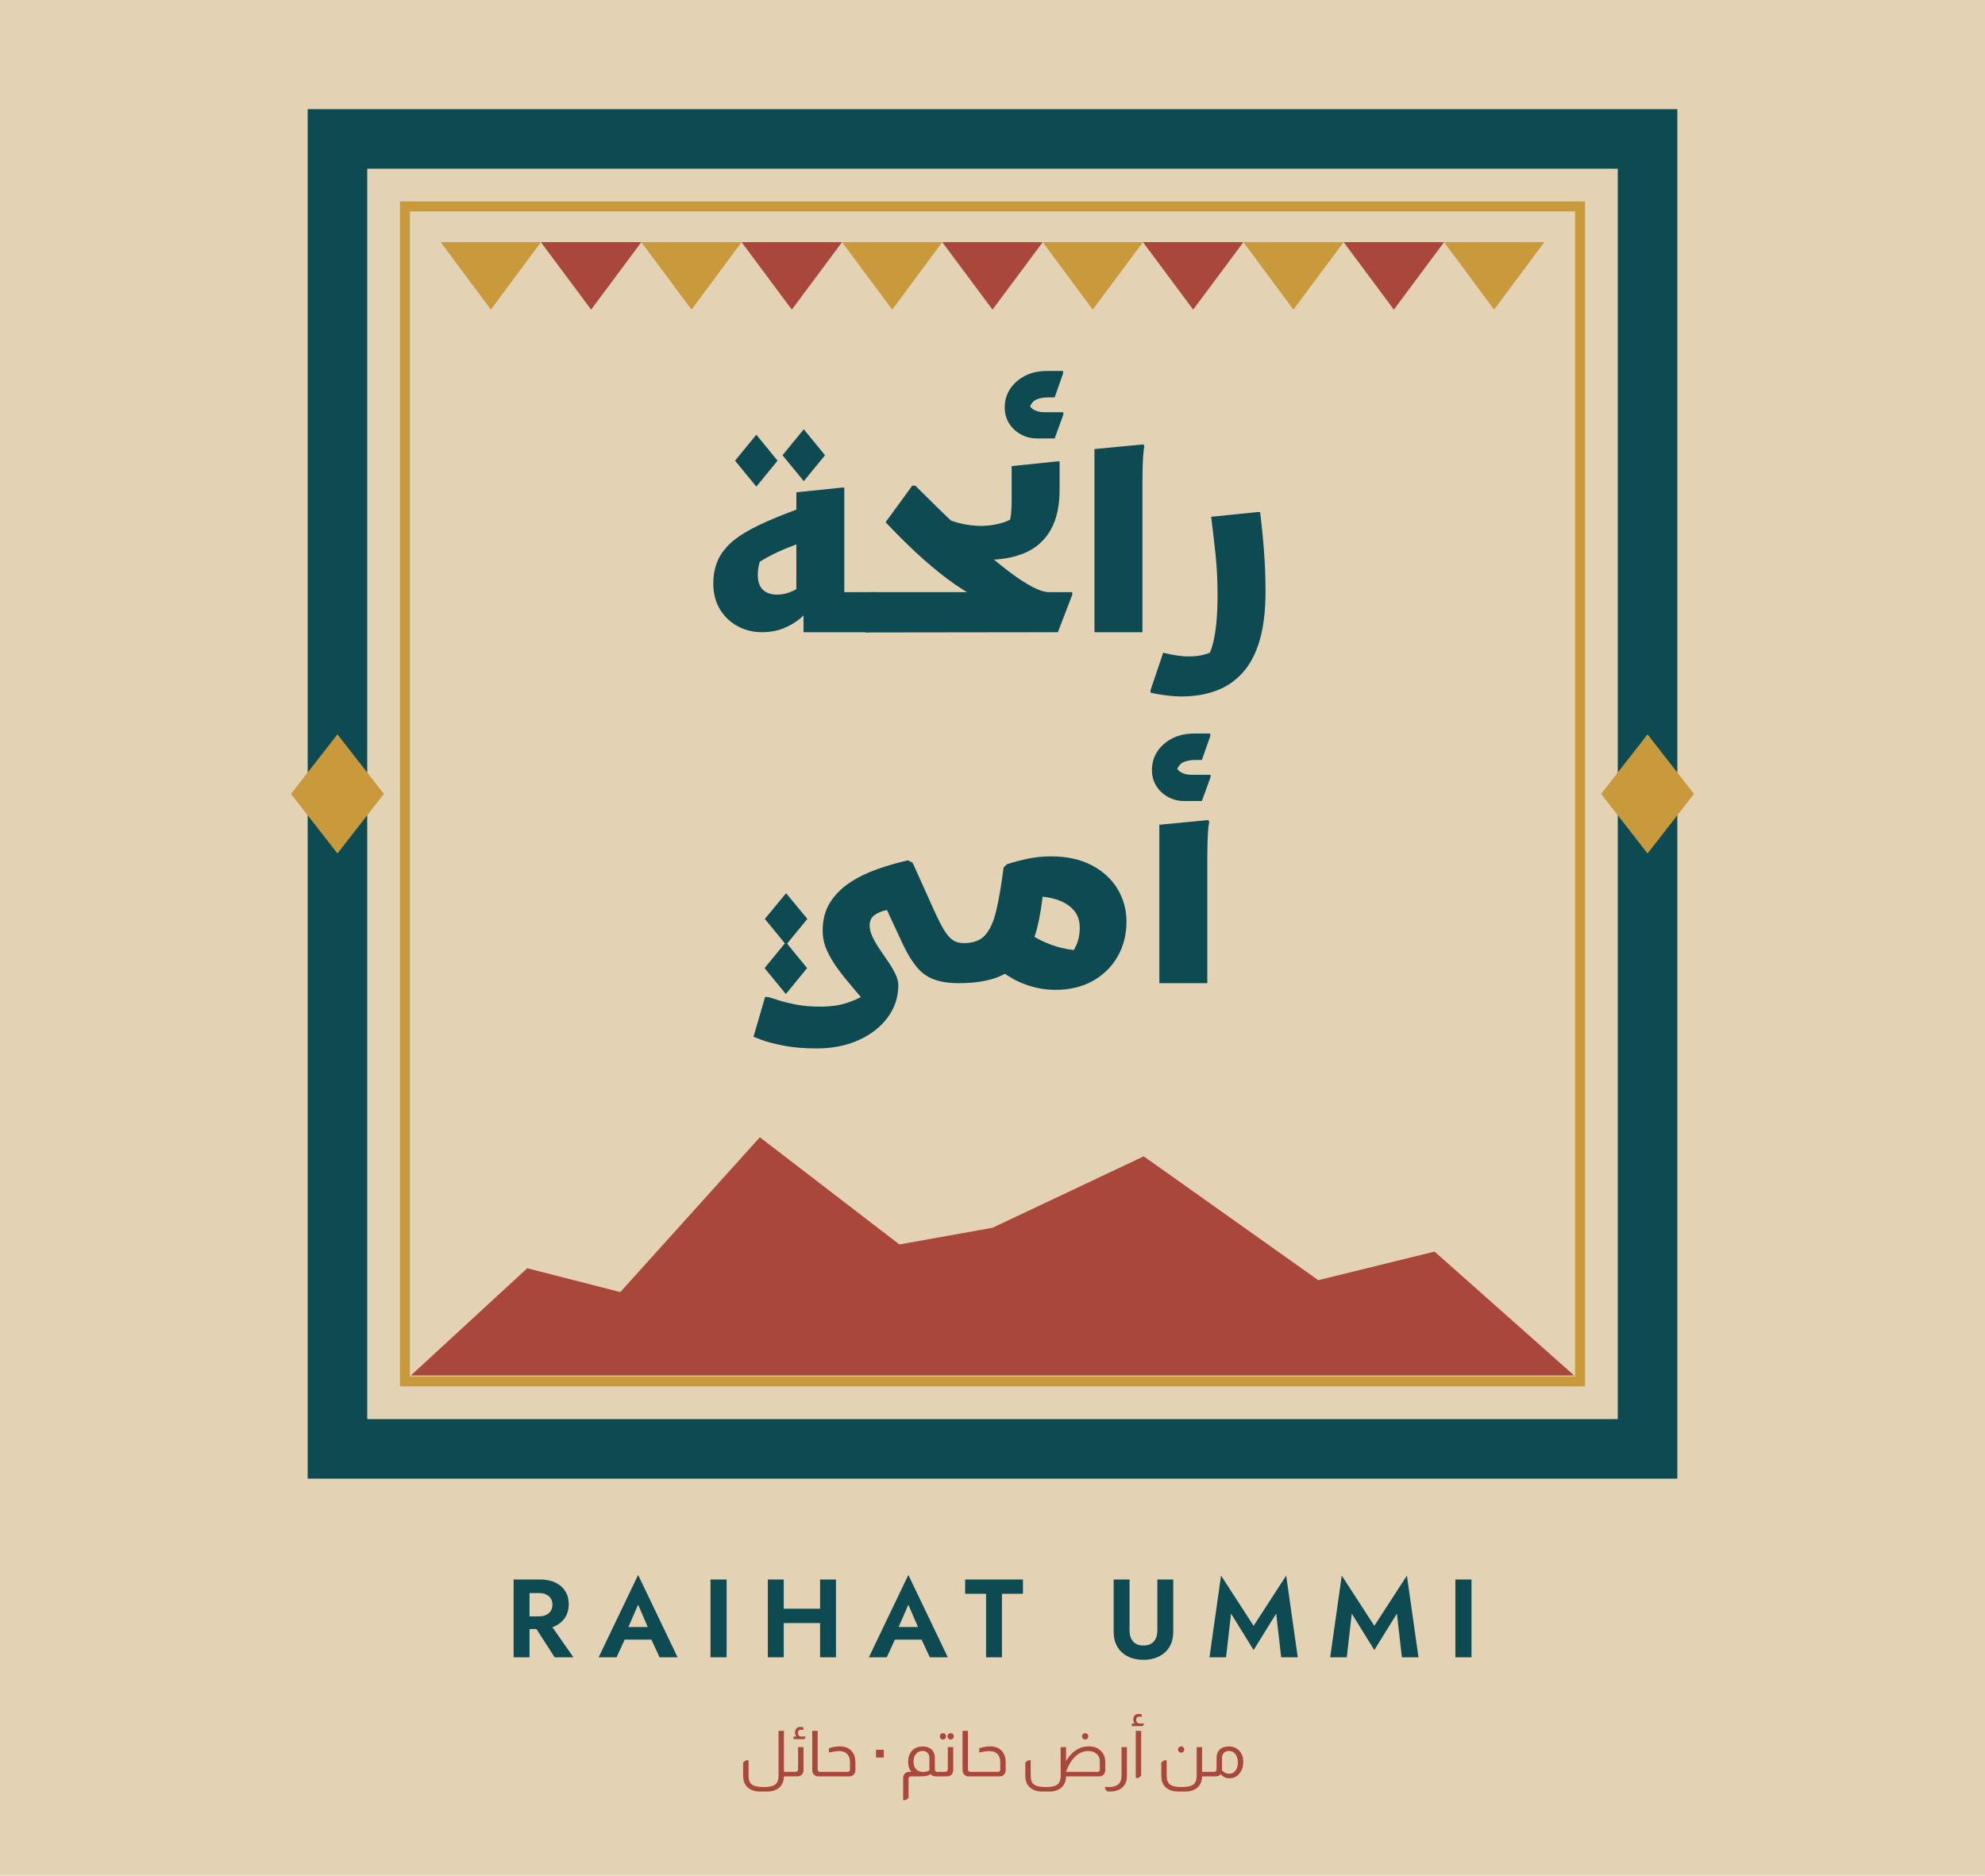
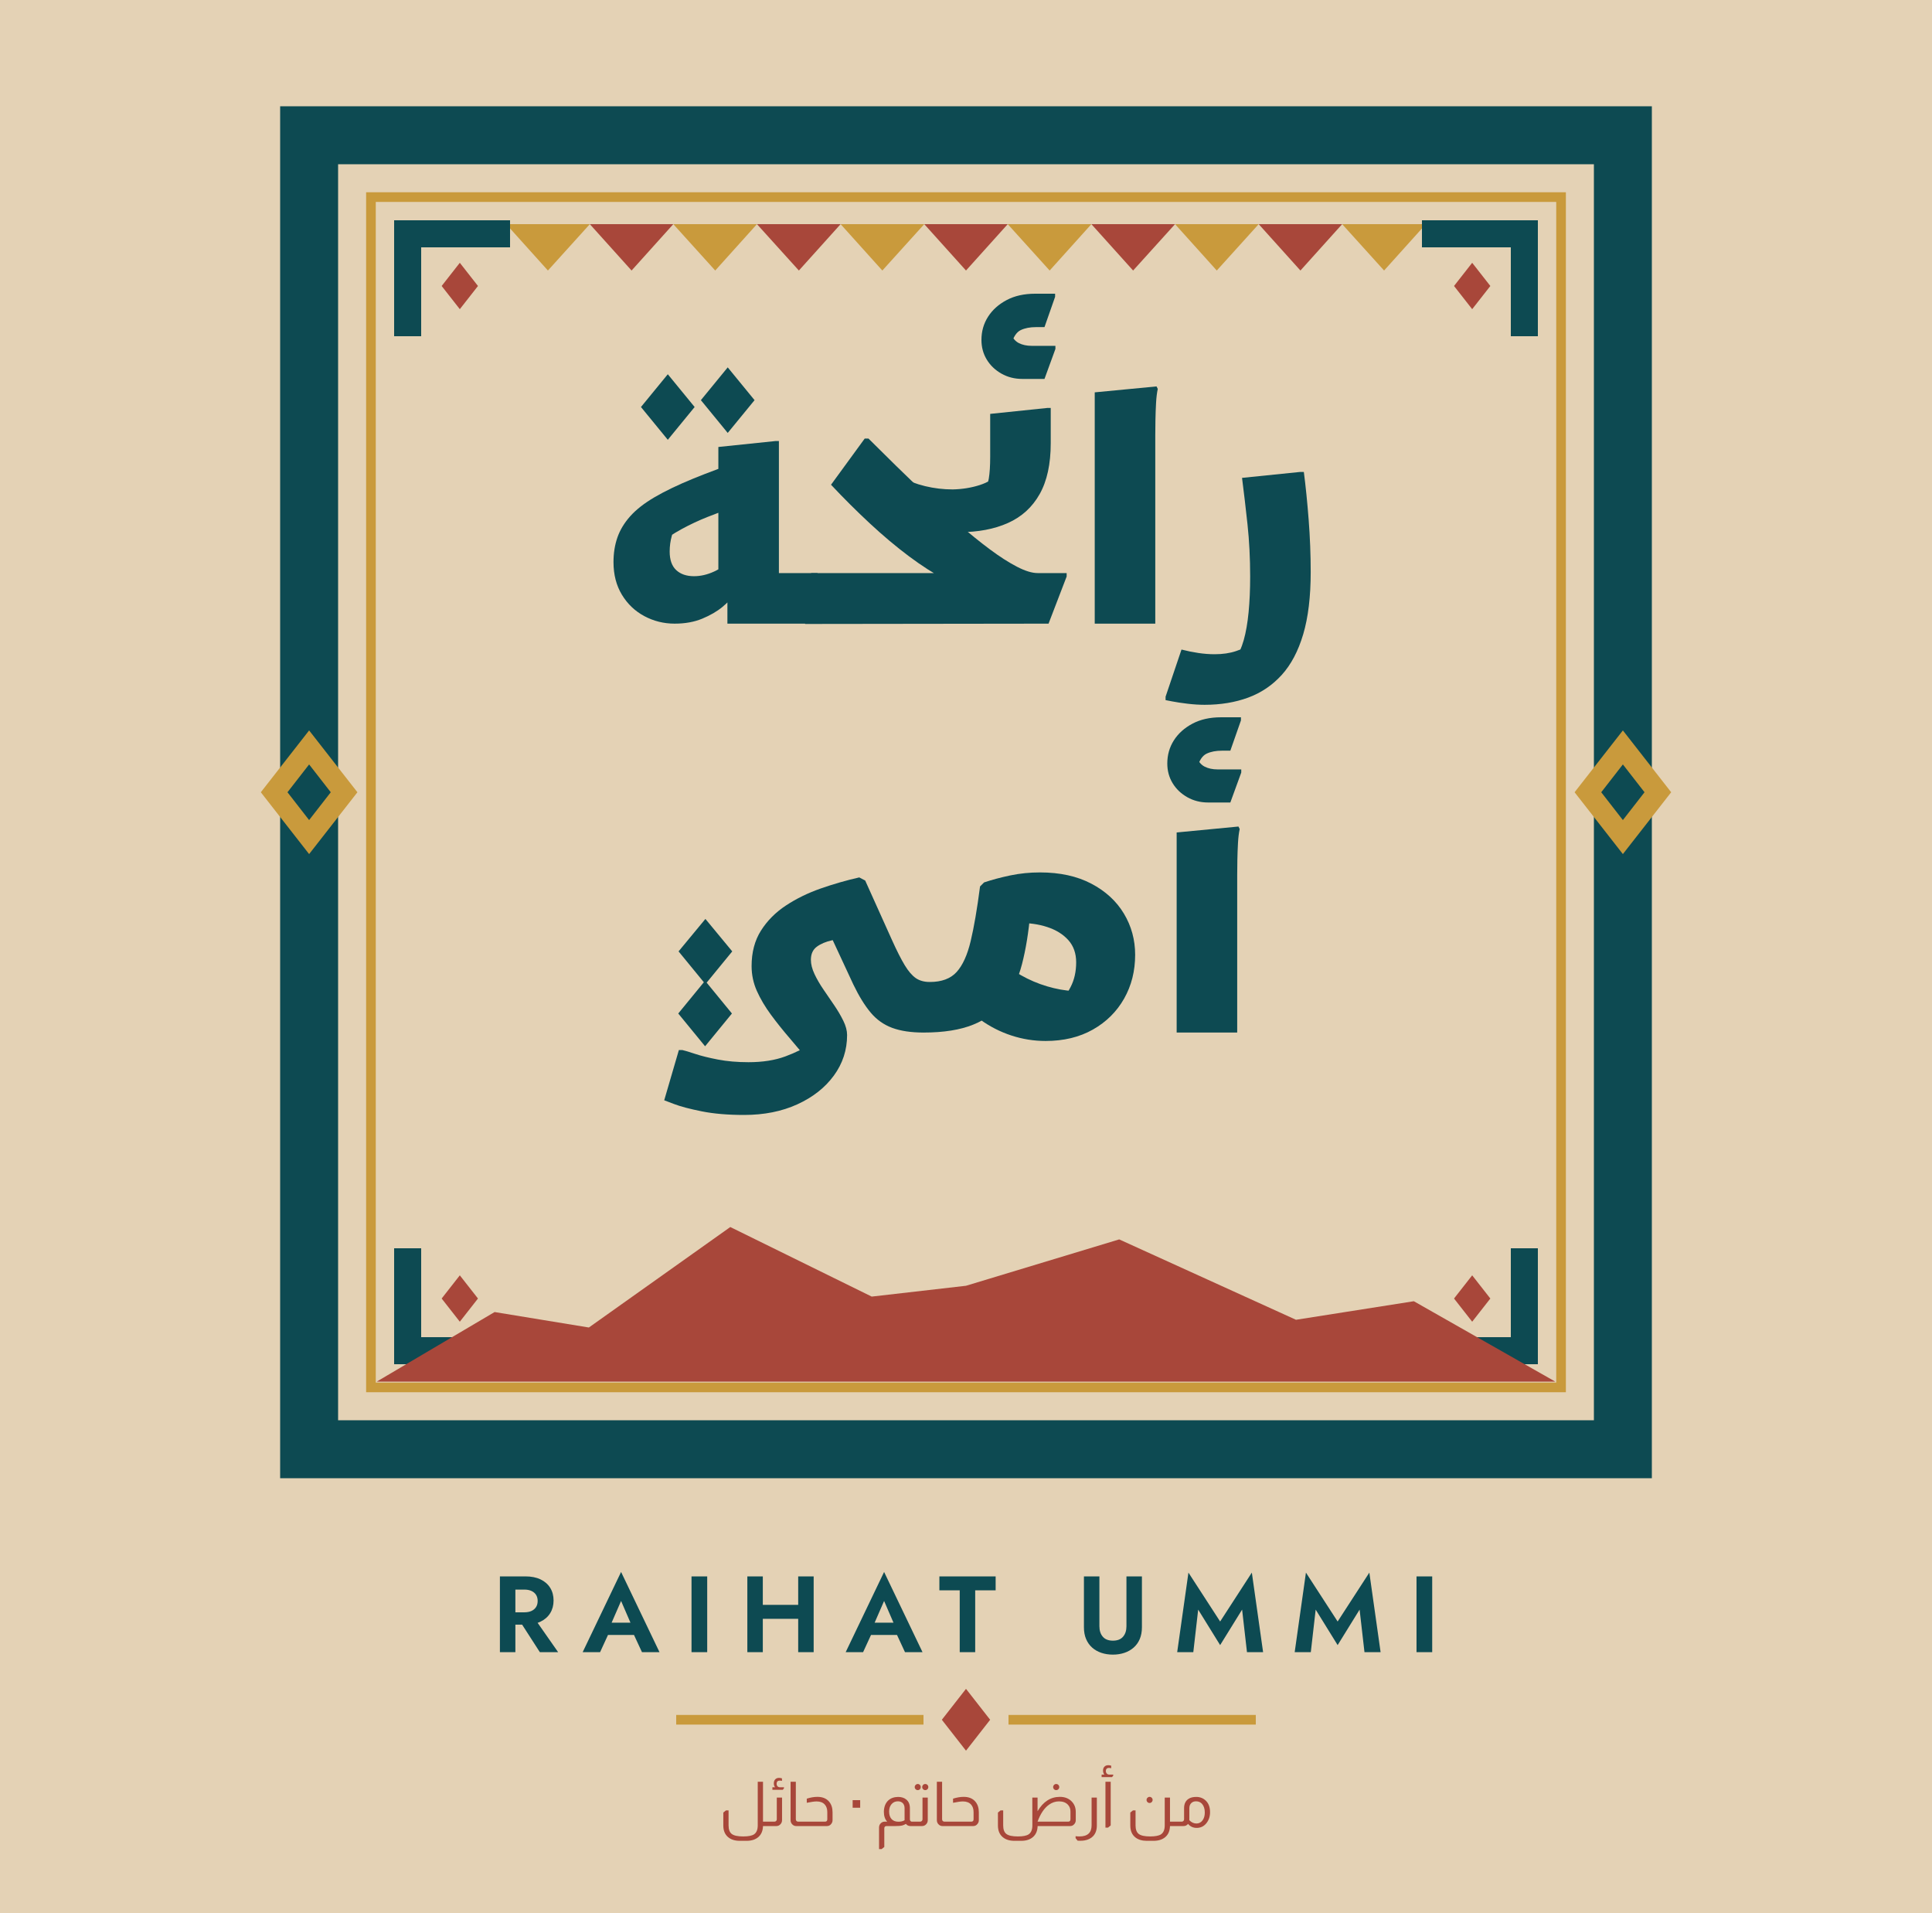
- <svg xmlns="http://www.w3.org/2000/svg" viewBox="0 0 1000 945" width="1000" height="945">
-   <rect width="1000" height="945" fill="#E4D2B5" />
-   <rect x="170" y="70" width="660" height="660" fill="none" stroke="#0D4A52" stroke-width="30" />
-   <rect x="204" y="104" width="592" height="592" fill="none" stroke="#C99A3C" stroke-width="5" />
-   <polygon points="222.0,122.0 272.5,122.0 247.3,156.0" fill="#C99A3C" />
-   <polygon points="272.5,122.0 323.1,122.0 297.8,156.0" fill="#A8473A" />
-   <polygon points="323.1,122.0 373.6,122.0 348.4,156.0" fill="#C99A3C" />
-   <polygon points="373.6,122.0 424.2,122.0 398.9,156.0" fill="#A8473A" />
-   <polygon points="424.2,122.0 474.7,122.0 449.5,156.0" fill="#C99A3C" />
-   <polygon points="474.7,122.0 525.3,122.0 500.0,156.0" fill="#A8473A" />
-   <polygon points="525.3,122.0 575.8,122.0 550.5,156.0" fill="#C99A3C" />
-   <polygon points="575.8,122.0 626.4,122.0 601.1,156.0" fill="#A8473A" />
-   <polygon points="626.4,122.0 676.9,122.0 651.6,156.0" fill="#C99A3C" />
-   <polygon points="676.9,122.0 727.5,122.0 702.2,156.0" fill="#A8473A" />
-   <polygon points="727.5,122.0 778.0,122.0 752.7,156.0" fill="#C99A3C" />
-   <polygon points="207.0,693.0 265.6,639.0 312.5,651.0 382.8,573.0 453.1,627.0 500.0,618.6 576.2,582.6 664.1,645.0 722.7,630.6 793.0,693.0" fill="#A8473A" />
-   <path d="M408.285 291.63Q403.553 295.864 399.506 297.732Q395.458 299.6 391.474 299.6Q386.991 299.6 384.375 297.172Q381.76 294.743 381.76 289.762Q381.76 286.525 382.632 283.411Q383.504 280.298 385.247 277.808L376.779 287.272Q381.511 283.536 386.555 280.796Q391.598 278.057 396.766 276.002Q401.934 273.947 407.04 272.204L412.519 252.777Q400.066 257.011 390.975 260.747Q381.885 264.483 375.721 268.094Q369.557 271.706 366.008 275.691Q362.458 279.675 360.902 284.158Q359.345 288.642 359.345 293.996Q359.345 301.468 362.708 307.009Q366.07 312.551 371.674 315.54Q377.277 318.528 383.753 318.528Q389.979 318.528 394.774 316.536Q399.568 314.543 402.806 311.866Q406.043 309.189 407.413 306.823ZM438.296 318.528 440.787 316.038V298.355H415.508L425.345 308.068V245.679H423.975L401.187 248.045V306.574L404.798 300.721V318.528ZM404.923 242.442 394.213 229.366 404.923 216.291 415.632 229.366ZM381.013 245.181 370.304 232.106 381.013 219.03 391.723 232.106Z" fill="#0D4A52" />
-   <path d="M528.579 298.355H540.16V299.725L532.938 318.528L435.806 318.653V300.845L438.296 298.355H496.949L491.968 301.094Q484.87 297.358 477.211 291.63Q469.553 285.902 461.645 278.555Q453.738 271.208 446.142 263.113L459.591 244.683H461.085Q465.942 249.54 471.919 255.392Q477.896 261.245 484.309 267.285Q490.723 273.325 497.198 278.928Q503.674 284.532 509.526 288.891Q515.379 293.249 520.298 295.802Q525.217 298.355 528.579 298.355Z" fill="#0D4A52" />
-   <path d="M483.625 279.8 474.16 260.0Q478.27 262.366 483.687 263.674Q489.104 264.981 494.708 264.981Q500.436 264.857 505.479 263.238Q510.523 261.619 513.387 258.257L513.511 266.475L506.04 265.977Q508.53 263.985 509.091 260.685Q509.651 257.385 509.651 251.906V234.845L532.44 232.479H533.809V246.551Q533.809 259.004 529.389 266.849Q524.968 274.694 516.749 278.368Q508.53 282.042 497.323 282.042Q493.96 282.042 490.598 281.419Q487.236 280.796 483.625 279.8ZM506.164 205.332Q506.164 200.226 508.779 196.117Q511.394 192.008 516.189 189.455Q520.983 186.902 527.583 186.902H535.553V188.147L531.319 200.226H527.957Q524.345 200.226 521.855 201.409Q519.364 202.592 518.119 206.951L517.745 202.468Q518.866 205.457 521.045 206.577Q523.225 207.698 526.213 207.698H535.677V208.943L531.319 220.898H522.477Q517.87 220.898 514.134 218.781Q510.398 216.664 508.281 213.177Q506.164 209.691 506.164 205.332Z" fill="#0D4A52" />
-   <path d="M551.368 226.253 576.025 223.887 576.523 224.883Q576.025 227.125 575.838 230.487Q575.651 233.849 575.589 237.336Q575.526 240.823 575.526 243.313V318.528H551.368Z" fill="#0D4A52" />
-   <path d="M585.987 328.864Q589.349 329.736 592.711 330.234Q596.074 330.732 599.187 330.732Q604.043 330.732 607.717 329.487Q611.391 328.242 612.76 327.121L607.281 332.6Q609.523 329.736 610.83 325.066Q612.138 320.396 612.76 313.983Q613.383 307.57 613.383 299.725Q613.383 288.766 612.325 278.928Q611.266 269.091 610.145 260.374L633.308 258.008H634.802Q635.923 266.6 636.732 277.123Q637.542 287.645 637.542 297.981Q637.542 312.675 634.553 322.762Q631.564 332.849 625.96 339.013Q620.357 345.177 612.574 348.042Q604.791 350.906 595.202 350.906Q591.964 350.906 588.353 350.47Q584.742 350.034 582.189 349.536Q579.636 349.038 579.636 349.038V347.668Z" fill="#0D4A52" />
-   <path d="M483.064 495.358Q475.592 495.358 470.549 493.491Q465.506 491.623 461.957 487.389Q458.408 483.155 455.045 476.181L441.721 447.54L454.174 457.253Q450.189 457.751 446.515 458.56Q442.842 459.37 440.475 461.113Q438.109 462.857 438.109 466.343Q438.109 468.958 439.542 472.009Q440.974 475.06 443.153 478.236Q445.332 481.411 447.449 484.525Q449.566 487.638 451.06 490.689Q452.555 493.74 452.555 496.355Q452.555 505.321 447.262 512.543Q441.97 519.766 432.692 524.0Q423.415 528.234 411.46 528.234Q401.747 528.234 394.587 526.802Q387.426 525.37 383.504 523.875Q379.581 522.381 379.581 522.381L385.434 502.332H386.804Q388.423 502.706 391.972 503.889Q395.521 505.072 401.0 506.13Q406.479 507.189 413.204 507.189Q421.672 507.189 427.898 504.885Q434.125 502.581 437.985 499.842L438.608 508.434Q434.249 502.955 429.953 497.974Q425.657 492.992 422.17 488.26Q418.683 483.528 416.566 478.796Q414.449 474.064 414.449 468.834Q414.449 460.615 418.185 454.7Q421.921 448.785 428.147 444.675Q434.374 440.566 442.032 437.889Q449.691 435.211 457.411 433.468L459.777 434.713L470.487 458.498Q473.351 464.849 475.53 468.46Q477.709 472.072 479.951 473.628Q482.192 475.185 485.555 475.185V492.868ZM396.019 476.057 385.309 462.981 396.019 450.03 406.728 462.981ZM395.894 500.838 385.185 487.762 395.894 474.687 406.604 487.762Z" fill="#0D4A52" />
-   <path d="M529.513 431.475Q541.468 431.475 549.998 435.958Q558.528 440.442 563.011 447.913Q567.494 455.385 567.494 464.351Q567.494 474.064 563.074 481.847Q558.653 489.63 550.621 494.175Q542.589 498.721 531.755 498.721Q524.781 498.721 518.119 496.542Q511.457 494.362 505.666 490.191Q499.875 486.019 495.392 479.668L513.325 465.97Q516.811 469.581 521.855 472.445Q526.898 475.309 532.377 476.928Q537.857 478.547 542.838 478.796Q545.079 478.921 546.138 478.921Q547.196 478.921 547.943 478.796L536.611 485.396Q539.475 481.536 541.717 477.24Q543.958 472.943 543.958 467.34Q543.958 461.985 540.845 458.498Q537.732 455.011 532.44 453.268Q527.147 451.525 520.672 451.649L525.653 447.664Q524.657 459.121 522.353 468.025Q520.049 476.928 515.379 482.968Q510.709 489.008 502.926 492.183Q495.143 495.358 483.064 495.358V477.675L485.555 475.185Q492.653 475.185 496.264 471.2Q499.875 467.215 501.868 458.872Q503.86 450.528 505.604 437.079L507.223 435.46Q512.079 433.842 517.745 432.658Q523.411 431.475 529.513 431.475Z" fill="#0D4A52" />
-   <path d="M584.057 415.536 608.713 413.17 609.211 414.166Q608.713 416.408 608.526 419.77Q608.34 423.132 608.277 426.619Q608.215 430.106 608.215 432.596V495.358H584.057ZM580.321 388.015Q580.321 382.909 582.936 378.8Q585.551 374.691 590.345 372.138Q595.14 369.585 601.74 369.585H609.709V370.83L605.475 382.909H602.113Q598.502 382.909 596.011 384.092Q593.521 385.275 592.275 389.634L591.902 385.151Q593.023 388.14 595.202 389.26Q597.381 390.381 600.37 390.381H609.834V391.626L605.475 403.581H596.634Q592.026 403.581 588.291 401.464Q584.555 399.347 582.438 395.86Q580.321 392.374 580.321 388.015Z" fill="#0D4A52" />
-   <polygon points="170.0,370.0 193.4,400.0 170.0,430.0 146.6,400.0" fill="#C99A3C" />
-   <polygon points="830.0,370.0 853.4,400.0 830.0,430.0 806.6,400.0" fill="#C99A3C" />
-   <path d="M267.656 816.744 279.416 835.0H288.88L276.112 816.744ZM258.752 795.8V835.0H266.76V795.8ZM263.624 802.632H271.408Q273.536 802.632 275.076 803.332Q276.616 804.032 277.456 805.348Q278.296 806.664 278.296 808.512Q278.296 810.36 277.456 811.676Q276.616 812.992 275.076 813.692Q273.536 814.392 271.408 814.392H263.624V820.776H271.912Q276.56 820.776 279.808 819.208Q283.056 817.64 284.792 814.812Q286.528 811.984 286.528 808.288Q286.528 804.536 284.792 801.736Q283.056 798.936 279.808 797.368Q276.56 795.8 271.912 795.8H263.624ZM311.224 826.096H331.944L330.992 819.768H312.176ZM321.472 808.512 327.352 822.12 327.24 824.136 332.28 835.0H341.352L321.472 793.504L301.592 835.0H310.608L315.76 823.8L315.592 822.008ZM357.928 795.8V835.0H366.048V795.8ZM389.456 817.752H418.24V810.528H389.456ZM413.144 795.8V835.0H421.152V795.8ZM386.824 795.8V835.0H394.832V795.8ZM447.36 826.096H468.08L467.128 819.768H448.312ZM457.608 808.512 463.488 822.12 463.376 824.136 468.416 835.0H477.488L457.608 793.504L437.728 835.0H446.744L451.896 823.8L451.728 822.008ZM486.224 803.024H496.752V835.0H504.76V803.024H515.344V795.8H486.224ZM561.04 795.8V822.12Q561.04 825.592 562.16 828.224Q563.28 830.856 565.296 832.648Q567.312 834.44 570.056 835.364Q572.8 836.288 576.048 836.288Q579.24 836.288 581.984 835.364Q584.728 834.44 586.772 832.648Q588.816 830.856 589.936 828.224Q591.056 825.592 591.056 822.12V795.8H583.048V821.616Q583.048 824.976 581.284 827.02Q579.52 829.064 576.048 829.064Q572.576 829.064 570.812 827.02Q569.048 824.976 569.048 821.616V795.8ZM620.176 812.992 631.544 831.36 642.912 812.992 645.432 835.0H653.776L647.952 793.84L631.544 819.152L615.136 793.84L609.312 835.0H617.656ZM680.992 812.992 692.36 831.36 703.728 812.992 706.248 835.0H714.592L708.768 793.84L692.36 819.152L675.952 793.84L670.128 835.0H678.472ZM733.184 795.8V835.0H741.304V795.8Z" fill="#0D4A52" />
-   <path d="M394.928 872.088V892.728H396.56V895.0H394.928Q394.832 898.616 392.592 900.632Q390.32 902.648 386.448 902.648H382.896Q379.088 902.648 376.816 900.696Q374.384 898.616 374.384 894.712V888.024L375.76 886.904H377.104V894.648Q377.104 897.848 378.784 899.112Q380.464 900.376 384.656 900.376Q388.656 900.376 390.288 899.288Q392.208 897.976 392.208 894.648V872.088ZM401.168 874.936Q400.528 874.104 400.528 872.92Q400.528 871.608 401.248 870.84Q401.968 870.072 403.216 870.072Q403.952 870.072 404.752 870.328V871.64Q404.144 871.48 403.6 871.48Q401.968 871.48 401.968 873.176Q401.968 873.816 402.352 874.328Q402.864 874.936 403.728 874.936H405.776V875.48L405.168 876.248H399.792V874.936ZM404.784 880.28V891.96Q404.784 893.144 404.016 894.008Q403.152 895.0 401.872 895.0H396.304V892.728H400.848Q401.392 892.728 401.744 892.344Q402.064 892.024 402.064 891.512V880.28ZM411.92 872.088V891.512Q411.92 892.024 412.24 892.376Q412.592 892.728 413.136 892.728H413.552V895.0H412.08Q411.056 895.0 410.288 894.328Q409.2 893.4 409.2 891.96V872.088ZM417.584 880.824Q420.528 879.896 423.088 879.896Q427.056 879.896 429.136 882.36Q430.928 884.472 430.928 887.896V891.96Q430.928 893.048 430.256 893.88Q429.424 895.0 428.048 895.0H413.328V892.728H426.992Q428.208 892.728 428.208 891.512V887.8Q428.208 885.304 426.896 883.864Q425.456 882.264 422.704 882.264Q421.04 882.264 417.584 882.968ZM445.232 881.592V885.528H441.328V881.592ZM459.216 892.728Q457.488 890.904 457.488 887.576Q457.584 883.8 459.76 881.752Q461.68 879.992 464.816 879.928Q467.44 879.928 469.04 881.24Q470.96 882.776 470.96 885.72V891.512Q470.96 892.088 471.28 892.408Q471.536 892.696 471.888 892.728H471.984V895.0H471.184Q470.64 895.0 470.16 894.808Q469.456 894.584 468.88 893.88Q468.016 894.456 466.864 894.744Q465.776 895.0 463.6 895.0H458.928Q457.712 895.0 457.712 896.216V905.816L456.336 906.936H454.992V895.736Q454.992 894.424 455.92 893.528Q456.784 892.728 457.904 892.728ZM468.208 885.72Q468.208 884.28 467.408 883.288Q466.448 882.2 464.752 882.2Q462.736 882.2 461.472 883.656Q460.208 885.112 460.208 887.448Q460.208 889.976 461.456 891.368Q462.704 892.76 465.008 892.76Q466.96 892.76 468.208 891.992ZM475.024 873.24Q475.696 873.24 476.144 873.704Q476.592 874.168 476.592 874.808Q476.592 875.48 476.144 875.944Q475.696 876.408 475.024 876.408Q474.384 876.408 473.92 875.944Q473.456 875.48 473.456 874.808Q473.456 874.168 473.92 873.704Q474.384 873.24 475.024 873.24ZM478.928 873.24Q479.568 873.24 480.032 873.704Q480.496 874.168 480.496 874.808Q480.496 875.48 480.032 875.944Q479.568 876.408 478.928 876.408Q478.256 876.408 477.792 875.944Q477.328 875.48 477.328 874.808Q477.328 874.168 477.792 873.704Q478.256 873.24 478.928 873.24ZM480.208 880.28V891.96Q480.208 893.144 479.44 894.008Q478.576 895.0 477.296 895.0H471.728V892.728H476.272Q476.816 892.728 477.168 892.344Q477.488 892.024 477.488 891.512V880.28ZM487.632 872.088V891.512Q487.632 892.024 487.952 892.376Q488.304 892.728 488.848 892.728H489.264V895.0H487.792Q486.768 895.0 486.0 894.328Q484.912 893.4 484.912 891.96V872.088ZM493.296 880.824Q496.24 879.896 498.8 879.896Q502.768 879.896 504.848 882.36Q506.64 884.472 506.64 887.896V891.96Q506.64 893.048 505.968 893.88Q505.136 895.0 503.76 895.0H489.04V892.728H502.704Q503.92 892.728 503.92 891.512V887.8Q503.92 885.304 502.608 883.864Q501.168 882.264 498.416 882.264Q496.752 882.264 493.296 882.968ZM546.672 873.24Q547.344 873.24 547.808 873.704Q548.272 874.168 548.272 874.808Q548.272 875.48 547.808 875.944Q547.344 876.408 546.672 876.408Q546.032 876.408 545.568 875.944Q545.104 875.48 545.104 874.808Q545.104 874.168 545.568 873.704Q546.032 873.24 546.672 873.24ZM537.04 887.32Q541.424 879.896 548.592 879.896Q552.4 879.896 554.704 882.264Q556.816 884.408 556.816 887.704V891.96Q556.816 893.208 555.984 894.072Q555.152 895.0 553.936 895.0H537.072Q536.976 898.616 534.736 900.632Q532.464 902.648 528.592 902.648H525.04Q521.232 902.648 518.96 900.696Q516.528 898.616 516.528 894.712V888.024L517.904 886.904H519.248V894.648Q519.248 897.848 520.928 899.112Q522.608 900.376 526.832 900.376Q530.8 900.376 532.432 899.288Q534.352 897.976 534.352 894.648L534.32 880.28H537.04ZM554.064 887.416Q554.064 885.368 552.784 883.992Q551.152 882.232 548.144 882.232Q545.392 882.232 542.992 883.928Q539.28 886.552 537.04 892.728H552.88Q554.064 892.728 554.064 891.512ZM567.728 880.28V894.712Q567.728 898.264 565.712 900.312Q564.144 901.912 561.488 902.424Q560.464 902.616 559.248 902.616Q558.48 902.616 557.776 902.584L556.72 901.272V900.248Q557.648 900.376 558.736 900.376Q565.008 900.376 565.008 894.616V880.28ZM571.6 868.376Q570.928 867.512 570.928 866.264Q570.928 865.016 571.664 864.264Q572.4 863.512 573.616 863.512Q574.384 863.512 575.152 863.768V865.08Q574.576 864.92 574.032 864.92Q572.368 864.92 572.368 866.616Q572.368 867.224 572.784 867.736Q573.296 868.376 574.16 868.376H576.208V868.92L575.568 869.688H570.192V868.376ZM574.896 872.088V894.68L573.52 895.8H572.176V872.088ZM595.024 879.896Q595.664 879.896 596.128 880.36Q596.592 880.824 596.592 881.464Q596.592 882.136 596.128 882.6Q595.664 883.064 595.024 883.064Q594.384 883.064 593.92 882.6Q593.456 882.136 593.456 881.464Q593.456 880.824 593.92 880.36Q594.384 879.896 595.024 879.896ZM605.584 880.28V892.728H607.216V895.0H605.584Q605.488 898.808 603.024 900.824Q600.752 902.648 597.104 902.648H593.552Q590.0 902.648 587.76 900.952Q585.04 898.872 585.04 894.712V888.024L586.416 886.904H587.76V894.648Q587.76 897.848 589.44 899.112Q591.12 900.376 595.312 900.376Q599.312 900.376 600.944 899.288Q602.864 897.976 602.864 894.648V880.28ZM612.88 885.72Q612.88 882.456 615.184 880.92Q616.688 879.928 619.184 879.928Q622.224 879.928 624.272 882.008Q626.32 884.088 626.32 887.832Q626.32 891.32 624.272 893.72Q622.352 895.96 619.408 895.96Q616.656 895.96 614.928 893.88Q614.064 895.0 612.624 895.0H607.12V892.728H611.664Q612.176 892.728 612.528 892.376Q612.88 892.024 612.88 891.512ZM615.6 891.992Q617.264 893.688 619.28 893.688Q621.2 893.688 622.4 892.104Q623.6 890.52 623.6 887.992Q623.6 885.176 622.192 883.544Q621.008 882.2 619.056 882.2Q617.584 882.2 616.656 883.064Q615.6 884.056 615.6 885.72Z" fill="#A8473A" />
+ <svg xmlns="http://www.w3.org/2000/svg" viewBox="0 0 1000 990" width="1000" height="990">
+   <rect width="1000" height="990" fill="#E4D2B5" />
+   <rect x="160" y="70" width="680" height="680" fill="none" stroke="#0D4A52" stroke-width="30" />
+   <rect x="192" y="102" width="616" height="616" fill="none" stroke="#C99A3C" stroke-width="5" />
+   <polygon points="262.0,116.0 305.3,116.0 283.6,140.0" fill="#C99A3C" />
+   <polygon points="305.3,116.0 348.5,116.0 326.9,140.0" fill="#A8473A" />
+   <polygon points="348.5,116.0 391.8,116.0 370.2,140.0" fill="#C99A3C" />
+   <polygon points="391.8,116.0 435.1,116.0 413.5,140.0" fill="#A8473A" />
+   <polygon points="435.1,116.0 478.4,116.0 456.7,140.0" fill="#C99A3C" />
+   <polygon points="478.4,116.0 521.6,116.0 500.0,140.0" fill="#A8473A" />
+   <polygon points="521.6,116.0 564.9,116.0 543.3,140.0" fill="#C99A3C" />
+   <polygon points="564.9,116.0 608.2,116.0 586.5,140.0" fill="#A8473A" />
+   <polygon points="608.2,116.0 651.5,116.0 629.8,140.0" fill="#C99A3C" />
+   <polygon points="651.5,116.0 694.7,116.0 673.1,140.0" fill="#A8473A" />
+   <polygon points="694.7,116.0 738.0,116.0 716.4,140.0" fill="#C99A3C" />
+   <polygon points="204.0,114.0 264.0,114.0 264.0,128.0 218.0,128.0 218.0,174.0 204.0,174.0" fill="#0D4A52" />
+   <polygon points="238.0,136.0 247.4,148.0 238.0,160.0 228.6,148.0" fill="#A8473A" />
+   <polygon points="796.0,114.0 736.0,114.0 736.0,128.0 782.0,128.0 782.0,174.0 796.0,174.0" fill="#0D4A52" />
+   <polygon points="762.0,136.0 771.4,148.0 762.0,160.0 752.6,148.0" fill="#A8473A" />
+   <polygon points="204.0,706.0 264.0,706.0 264.0,692.0 218.0,692.0 218.0,646.0 204.0,646.0" fill="#0D4A52" />
+   <polygon points="238.0,660.0 247.4,672.0 238.0,684.0 228.6,672.0" fill="#A8473A" />
+   <polygon points="796.0,706.0 736.0,706.0 736.0,692.0 782.0,692.0 782.0,646.0 796.0,646.0" fill="#0D4A52" />
+   <polygon points="762.0,660.0 771.4,672.0 762.0,684.0 752.6,672.0" fill="#A8473A" />
+   <polygon points="195.0,715.0 256.0,679.0 304.8,687.0 378.0,635.0 451.2,671.0 500.0,665.4 579.3,641.4 670.8,683.0 731.8,673.4 805.0,715.0" fill="#A8473A" />
+   <path d="M381.029 287.851Q374.891 293.344 369.641 295.767Q364.391 298.19 359.222 298.19Q353.406 298.19 350.014 295.04Q346.622 291.89 346.622 285.428Q346.622 281.228 347.753 277.19Q348.884 273.152 351.145 269.921L340.161 282.198Q346.299 277.352 352.841 273.798Q359.383 270.244 366.087 267.579Q372.791 264.913 379.414 262.652L386.521 237.452Q370.368 242.945 358.576 247.791Q346.784 252.637 338.788 257.321Q330.792 262.006 326.188 267.175Q321.584 272.344 319.565 278.159Q317.546 283.975 317.546 290.921Q317.546 300.613 321.907 307.801Q326.269 314.989 333.538 318.866Q340.807 322.743 349.207 322.743Q357.283 322.743 363.502 320.158Q369.722 317.574 373.922 314.101Q378.121 310.628 379.898 307.559ZM419.959 322.743 423.19 319.512V296.574H390.398L403.159 309.174V228.245H401.383L371.822 231.314V307.236L376.506 299.643V322.743ZM376.668 224.045 362.776 207.084 376.668 190.122 390.56 207.084ZM345.653 227.599 331.761 210.637 345.653 193.676 359.545 210.637Z" fill="#0D4A52" />
+   <path d="M537.072 296.574H552.095V298.351L542.726 322.743L416.728 322.905V299.805L419.959 296.574H496.042L489.581 300.128Q480.373 295.282 470.439 287.851Q460.505 280.421 450.247 270.89Q439.99 261.36 430.136 250.86L447.582 226.952H449.52Q455.82 233.252 463.574 240.845Q471.327 248.437 479.647 256.271Q487.966 264.106 496.365 271.375Q504.765 278.644 512.357 284.298Q519.95 289.951 526.33 293.263Q532.711 296.574 537.072 296.574Z" fill="#0D4A52" />
+   <path d="M478.758 272.506 466.481 246.821Q471.812 249.891 478.839 251.587Q485.866 253.283 493.135 253.283Q500.565 253.121 507.108 251.021Q513.65 248.921 517.365 244.56L517.527 255.221L507.834 254.575Q511.065 251.99 511.792 247.71Q512.519 243.429 512.519 236.322V214.191L542.08 211.122H543.857V229.376Q543.857 245.529 538.122 255.706Q532.388 265.883 521.727 270.648Q511.065 275.413 496.527 275.413Q492.166 275.413 487.804 274.605Q483.443 273.798 478.758 272.506ZM507.996 175.907Q507.996 169.284 511.388 163.954Q514.781 158.623 521 155.311Q527.219 152 535.78 152H546.118V153.615L540.626 169.284H536.265Q531.58 169.284 528.349 170.819Q525.119 172.353 523.503 178.007L523.019 172.192Q524.473 176.069 527.3 177.523Q530.126 178.976 534.003 178.976H546.28V180.592L540.626 196.099H529.157Q523.18 196.099 518.334 193.353Q513.488 190.607 510.742 186.084Q507.996 181.561 507.996 175.907Z" fill="#0D4A52" />
+   <path d="M566.633 203.045 598.617 199.976 599.264 201.268Q598.617 204.176 598.375 208.537Q598.133 212.899 598.052 217.422Q597.971 221.945 597.971 225.176V322.743H566.633Z" fill="#0D4A52" />
+   <path d="M611.54 336.151Q615.902 337.281 620.263 337.927Q624.625 338.574 628.663 338.574Q634.963 338.574 639.728 336.958Q644.494 335.343 646.27 333.889L639.163 340.997Q642.071 337.281 643.767 331.224Q645.463 325.166 646.27 316.847Q647.078 308.528 647.078 298.351Q647.078 284.136 645.705 271.375Q644.332 258.613 642.878 247.306L672.924 244.237H674.862Q676.316 255.383 677.366 269.032Q678.416 282.682 678.416 296.09Q678.416 315.151 674.539 328.235Q670.662 341.32 663.393 349.316Q656.124 357.312 646.028 361.027Q635.932 364.742 623.494 364.742Q619.294 364.742 614.609 364.177Q609.925 363.612 606.613 362.965Q603.302 362.319 603.302 362.319V360.542Z" fill="#0D4A52" />
+   <path d="M478.031 534.355Q468.339 534.355 461.797 531.932Q455.255 529.509 450.651 524.016Q446.047 518.524 441.686 509.478L424.401 472.325L440.555 484.925Q435.386 485.571 430.62 486.621Q425.855 487.671 422.786 489.932Q419.717 492.194 419.717 496.717Q419.717 500.109 421.574 504.067Q423.432 508.024 426.259 512.143Q429.086 516.263 431.832 520.301Q434.578 524.339 436.517 528.297Q438.455 532.255 438.455 535.647Q438.455 547.277 431.59 556.647Q424.724 566.016 412.69 571.508Q400.656 577.0 385.148 577.0Q372.548 577.0 363.26 575.142Q353.972 573.285 348.884 571.346Q343.795 569.408 343.795 569.408L351.387 543.401H353.164Q355.264 543.885 359.868 545.42Q364.472 546.954 371.579 548.327Q378.687 549.7 387.41 549.7Q398.394 549.7 406.471 546.712Q414.548 543.724 419.555 540.17L420.363 551.316Q414.709 544.208 409.136 537.747Q403.563 531.285 399.04 525.147Q394.517 519.009 391.771 512.87Q389.025 506.732 389.025 499.948Q389.025 489.286 393.871 481.613Q398.717 473.94 406.794 468.61Q414.871 463.279 424.805 459.806Q434.74 456.333 444.755 454.071L447.824 455.687L461.716 486.54Q465.431 494.778 468.258 499.463Q471.085 504.147 473.993 506.167Q476.9 508.186 481.262 508.186V531.124ZM365.118 509.317 351.226 492.355 365.118 475.556 379.01 492.355ZM364.956 541.462 351.064 524.501 364.956 507.54 378.848 524.501Z" fill="#0D4A52" />
+   <path d="M538.284 451.487Q553.791 451.487 564.857 457.302Q575.922 463.117 581.737 472.81Q587.552 482.502 587.552 494.132Q587.552 506.732 581.818 516.828Q576.083 526.924 565.664 532.82Q555.245 538.716 541.192 538.716Q532.146 538.716 523.503 535.889Q514.861 533.062 507.35 527.651Q499.838 522.239 494.023 514.001L517.284 496.232Q521.807 500.917 528.349 504.632Q534.892 508.347 541.999 510.447Q549.107 512.547 555.568 512.87Q558.476 513.032 559.849 513.032Q561.222 513.032 562.191 512.87L547.491 521.432Q551.207 516.424 554.114 510.851Q557.022 505.278 557.022 498.009Q557.022 491.063 552.984 486.54Q548.945 482.017 542.08 479.756Q535.215 477.494 526.815 477.656L533.276 472.487Q531.984 487.348 528.996 498.898Q526.007 510.447 519.95 518.282Q513.892 526.116 503.796 530.235Q493.7 534.355 478.031 534.355V511.417L481.262 508.186Q490.469 508.186 495.154 503.017Q499.838 497.848 502.423 487.025Q505.008 476.202 507.269 458.756L509.369 456.656Q515.669 454.556 523.019 453.021Q530.369 451.487 538.284 451.487Z" fill="#0D4A52" />
+   <path d="M609.036 430.81 641.021 427.741 641.667 429.033Q641.021 431.941 640.778 436.303Q640.536 440.664 640.455 445.187Q640.374 449.71 640.374 452.941V534.355H609.036ZM604.19 395.111Q604.19 388.488 607.583 383.157Q610.975 377.827 617.194 374.515Q623.413 371.204 631.975 371.204H642.313V372.819L636.821 388.488H632.459Q627.775 388.488 624.544 390.023Q621.313 391.557 619.698 397.211L619.213 391.396Q620.667 395.273 623.494 396.726Q626.321 398.18 630.198 398.18H642.474V399.796L636.821 415.303H625.352Q619.375 415.303 614.529 412.557Q609.683 409.811 606.937 405.288Q604.19 400.765 604.19 395.111Z" fill="#0D4A52" />
+   <polygon points="160.0,378.0 185.0,410.0 160.0,442.0 135.0,410.0" fill="#C99A3C" />
+   <polygon points="160.0,395.6 171.2,410.0 160.0,424.4 148.8,410.0" fill="#0D4A52" />
+   <polygon points="840.0,378.0 865.0,410.0 840.0,442.0 815.0,410.0" fill="#C99A3C" />
+   <polygon points="840.0,395.6 851.2,410.0 840.0,424.4 828.8,410.0" fill="#0D4A52" />
+   <path d="M267.656 836.744 279.416 855.0H288.88L276.112 836.744ZM258.752 815.8V855.0H266.76V815.8ZM263.624 822.632H271.408Q273.536 822.632 275.076 823.332Q276.616 824.032 277.456 825.348Q278.296 826.664 278.296 828.512Q278.296 830.36 277.456 831.676Q276.616 832.992 275.076 833.692Q273.536 834.392 271.408 834.392H263.624V840.776H271.912Q276.56 840.776 279.808 839.208Q283.056 837.64 284.792 834.812Q286.528 831.984 286.528 828.288Q286.528 824.536 284.792 821.736Q283.056 818.936 279.808 817.368Q276.56 815.8 271.912 815.8H263.624ZM311.224 846.096H331.944L330.992 839.768H312.176ZM321.472 828.512 327.352 842.12 327.24 844.136 332.28 855.0H341.352L321.472 813.504L301.592 855.0H310.608L315.76 843.8L315.592 842.008ZM357.928 815.8V855.0H366.048V815.8ZM389.456 837.752H418.24V830.528H389.456ZM413.144 815.8V855.0H421.152V815.8ZM386.824 815.8V855.0H394.832V815.8ZM447.36 846.096H468.08L467.128 839.768H448.312ZM457.608 828.512 463.488 842.12 463.376 844.136 468.416 855.0H477.488L457.608 813.504L437.728 855.0H446.744L451.896 843.8L451.728 842.008ZM486.224 823.024H496.752V855.0H504.76V823.024H515.344V815.8H486.224ZM561.04 815.8V842.12Q561.04 845.592 562.16 848.224Q563.28 850.856 565.296 852.648Q567.312 854.44 570.056 855.364Q572.8 856.288 576.048 856.288Q579.24 856.288 581.984 855.364Q584.728 854.44 586.772 852.648Q588.816 850.856 589.936 848.224Q591.056 845.592 591.056 842.12V815.8H583.048V841.616Q583.048 844.976 581.284 847.02Q579.52 849.064 576.048 849.064Q572.576 849.064 570.812 847.02Q569.048 844.976 569.048 841.616V815.8ZM620.176 832.992 631.544 851.36 642.912 832.992 645.432 855.0H653.776L647.952 813.84L631.544 839.152L615.136 813.84L609.312 855.0H617.656ZM680.992 832.992 692.36 851.36 703.728 832.992 706.248 855.0H714.592L708.768 813.84L692.36 839.152L675.952 813.84L670.128 855.0H678.472ZM733.184 815.8V855.0H741.304V815.8Z" fill="#0D4A52" />
+   <line x1="350" y1="890" x2="478" y2="890" stroke="#C99A3C" stroke-width="5" />
+   <line x1="522" y1="890" x2="650" y2="890" stroke="#C99A3C" stroke-width="5" />
+   <polygon points="500.0,874.0 512.5,890.0 500.0,906.0 487.5,890.0" fill="#A8473A" />
+   <path d="M394.928 922.088V942.728H396.56V945.0H394.928Q394.832 948.616 392.592 950.632Q390.32 952.648 386.448 952.648H382.896Q379.088 952.648 376.816 950.696Q374.384 948.616 374.384 944.712V938.024L375.76 936.904H377.104V944.648Q377.104 947.848 378.784 949.112Q380.464 950.376 384.656 950.376Q388.656 950.376 390.288 949.288Q392.208 947.976 392.208 944.648V922.088ZM401.168 924.936Q400.528 924.104 400.528 922.92Q400.528 921.608 401.248 920.84Q401.968 920.072 403.216 920.072Q403.952 920.072 404.752 920.328V921.64Q404.144 921.48 403.6 921.48Q401.968 921.48 401.968 923.176Q401.968 923.816 402.352 924.328Q402.864 924.936 403.728 924.936H405.776V925.48L405.168 926.248H399.792V924.936ZM404.784 930.28V941.96Q404.784 943.144 404.016 944.008Q403.152 945.0 401.872 945.0H396.304V942.728H400.848Q401.392 942.728 401.744 942.344Q402.064 942.024 402.064 941.512V930.28ZM411.92 922.088V941.512Q411.92 942.024 412.24 942.376Q412.592 942.728 413.136 942.728H413.552V945.0H412.08Q411.056 945.0 410.288 944.328Q409.2 943.4 409.2 941.96V922.088ZM417.584 930.824Q420.528 929.896 423.088 929.896Q427.056 929.896 429.136 932.36Q430.928 934.472 430.928 937.896V941.96Q430.928 943.048 430.256 943.88Q429.424 945.0 428.048 945.0H413.328V942.728H426.992Q428.208 942.728 428.208 941.512V937.8Q428.208 935.304 426.896 933.864Q425.456 932.264 422.704 932.264Q421.04 932.264 417.584 932.968ZM445.232 931.592V935.528H441.328V931.592ZM459.216 942.728Q457.488 940.904 457.488 937.576Q457.584 933.8 459.76 931.752Q461.68 929.992 464.816 929.928Q467.44 929.928 469.04 931.24Q470.96 932.776 470.96 935.72V941.512Q470.96 942.088 471.28 942.408Q471.536 942.696 471.888 942.728H471.984V945.0H471.184Q470.64 945.0 470.16 944.808Q469.456 944.584 468.88 943.88Q468.016 944.456 466.864 944.744Q465.776 945.0 463.6 945.0H458.928Q457.712 945.0 457.712 946.216V955.816L456.336 956.936H454.992V945.736Q454.992 944.424 455.92 943.528Q456.784 942.728 457.904 942.728ZM468.208 935.72Q468.208 934.28 467.408 933.288Q466.448 932.2 464.752 932.2Q462.736 932.2 461.472 933.656Q460.208 935.112 460.208 937.448Q460.208 939.976 461.456 941.368Q462.704 942.76 465.008 942.76Q466.96 942.76 468.208 941.992ZM475.024 923.24Q475.696 923.24 476.144 923.704Q476.592 924.168 476.592 924.808Q476.592 925.48 476.144 925.944Q475.696 926.408 475.024 926.408Q474.384 926.408 473.92 925.944Q473.456 925.48 473.456 924.808Q473.456 924.168 473.92 923.704Q474.384 923.24 475.024 923.24ZM478.928 923.24Q479.568 923.24 480.032 923.704Q480.496 924.168 480.496 924.808Q480.496 925.48 480.032 925.944Q479.568 926.408 478.928 926.408Q478.256 926.408 477.792 925.944Q477.328 925.48 477.328 924.808Q477.328 924.168 477.792 923.704Q478.256 923.24 478.928 923.24ZM480.208 930.28V941.96Q480.208 943.144 479.44 944.008Q478.576 945.0 477.296 945.0H471.728V942.728H476.272Q476.816 942.728 477.168 942.344Q477.488 942.024 477.488 941.512V930.28ZM487.632 922.088V941.512Q487.632 942.024 487.952 942.376Q488.304 942.728 488.848 942.728H489.264V945.0H487.792Q486.768 945.0 486.0 944.328Q484.912 943.4 484.912 941.96V922.088ZM493.296 930.824Q496.24 929.896 498.8 929.896Q502.768 929.896 504.848 932.36Q506.64 934.472 506.64 937.896V941.96Q506.64 943.048 505.968 943.88Q505.136 945.0 503.76 945.0H489.04V942.728H502.704Q503.92 942.728 503.92 941.512V937.8Q503.92 935.304 502.608 933.864Q501.168 932.264 498.416 932.264Q496.752 932.264 493.296 932.968ZM546.672 923.24Q547.344 923.24 547.808 923.704Q548.272 924.168 548.272 924.808Q548.272 925.48 547.808 925.944Q547.344 926.408 546.672 926.408Q546.032 926.408 545.568 925.944Q545.104 925.48 545.104 924.808Q545.104 924.168 545.568 923.704Q546.032 923.24 546.672 923.24ZM537.04 937.32Q541.424 929.896 548.592 929.896Q552.4 929.896 554.704 932.264Q556.816 934.408 556.816 937.704V941.96Q556.816 943.208 555.984 944.072Q555.152 945.0 553.936 945.0H537.072Q536.976 948.616 534.736 950.632Q532.464 952.648 528.592 952.648H525.04Q521.232 952.648 518.96 950.696Q516.528 948.616 516.528 944.712V938.024L517.904 936.904H519.248V944.648Q519.248 947.848 520.928 949.112Q522.608 950.376 526.832 950.376Q530.8 950.376 532.432 949.288Q534.352 947.976 534.352 944.648L534.32 930.28H537.04ZM554.064 937.416Q554.064 935.368 552.784 933.992Q551.152 932.232 548.144 932.232Q545.392 932.232 542.992 933.928Q539.28 936.552 537.04 942.728H552.88Q554.064 942.728 554.064 941.512ZM567.728 930.28V944.712Q567.728 948.264 565.712 950.312Q564.144 951.912 561.488 952.424Q560.464 952.616 559.248 952.616Q558.48 952.616 557.776 952.584L556.72 951.272V950.248Q557.648 950.376 558.736 950.376Q565.008 950.376 565.008 944.616V930.28ZM571.6 918.376Q570.928 917.512 570.928 916.264Q570.928 915.016 571.664 914.264Q572.4 913.512 573.616 913.512Q574.384 913.512 575.152 913.768V915.08Q574.576 914.92 574.032 914.92Q572.368 914.92 572.368 916.616Q572.368 917.224 572.784 917.736Q573.296 918.376 574.16 918.376H576.208V918.92L575.568 919.688H570.192V918.376ZM574.896 922.088V944.68L573.52 945.8H572.176V922.088ZM595.024 929.896Q595.664 929.896 596.128 930.36Q596.592 930.824 596.592 931.464Q596.592 932.136 596.128 932.6Q595.664 933.064 595.024 933.064Q594.384 933.064 593.92 932.6Q593.456 932.136 593.456 931.464Q593.456 930.824 593.92 930.36Q594.384 929.896 595.024 929.896ZM605.584 930.28V942.728H607.216V945.0H605.584Q605.488 948.808 603.024 950.824Q600.752 952.648 597.104 952.648H593.552Q590.0 952.648 587.76 950.952Q585.04 948.872 585.04 944.712V938.024L586.416 936.904H587.76V944.648Q587.76 947.848 589.44 949.112Q591.12 950.376 595.312 950.376Q599.312 950.376 600.944 949.288Q602.864 947.976 602.864 944.648V930.28ZM612.88 935.72Q612.88 932.456 615.184 930.92Q616.688 929.928 619.184 929.928Q622.224 929.928 624.272 932.008Q626.32 934.088 626.32 937.832Q626.32 941.32 624.272 943.72Q622.352 945.96 619.408 945.96Q616.656 945.96 614.928 943.88Q614.064 945.0 612.624 945.0H607.12V942.728H611.664Q612.176 942.728 612.528 942.376Q612.88 942.024 612.88 941.512ZM615.6 941.992Q617.264 943.688 619.28 943.688Q621.2 943.688 622.4 942.104Q623.6 940.52 623.6 937.992Q623.6 935.176 622.192 933.544Q621.008 932.2 619.056 932.2Q617.584 932.2 616.656 933.064Q615.6 934.056 615.6 935.72Z" fill="#A8473A" />
</svg>
